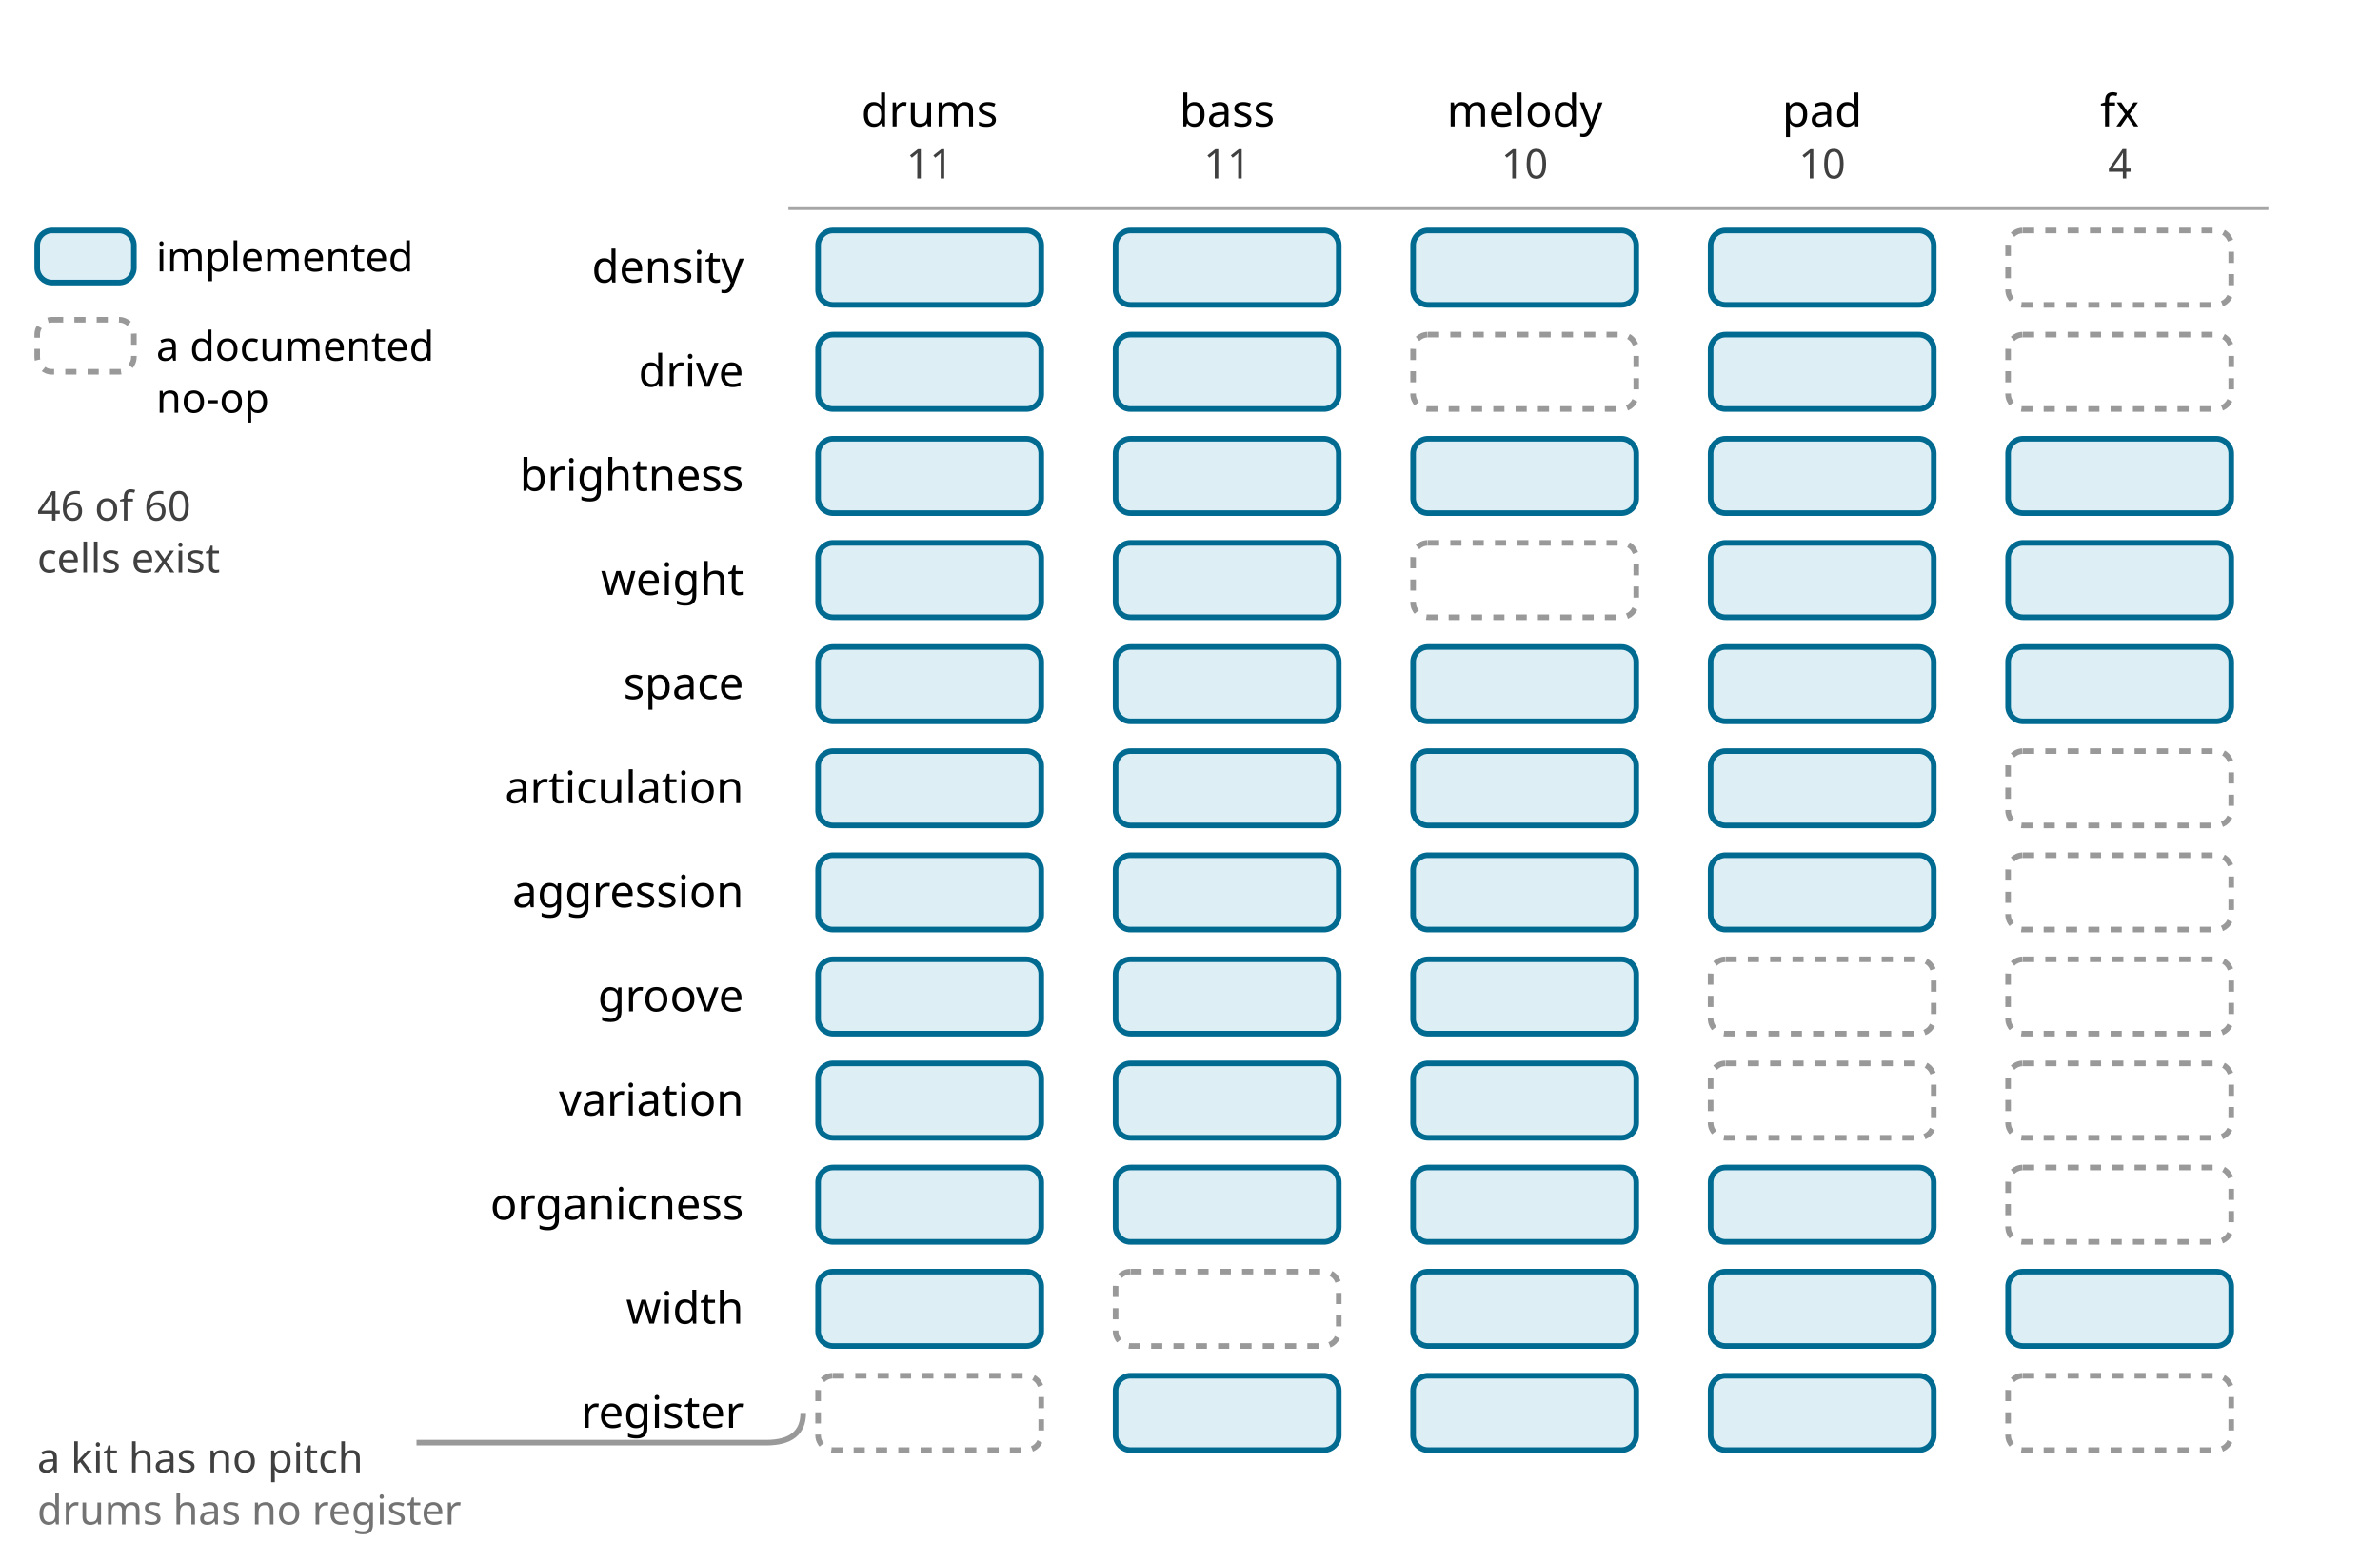
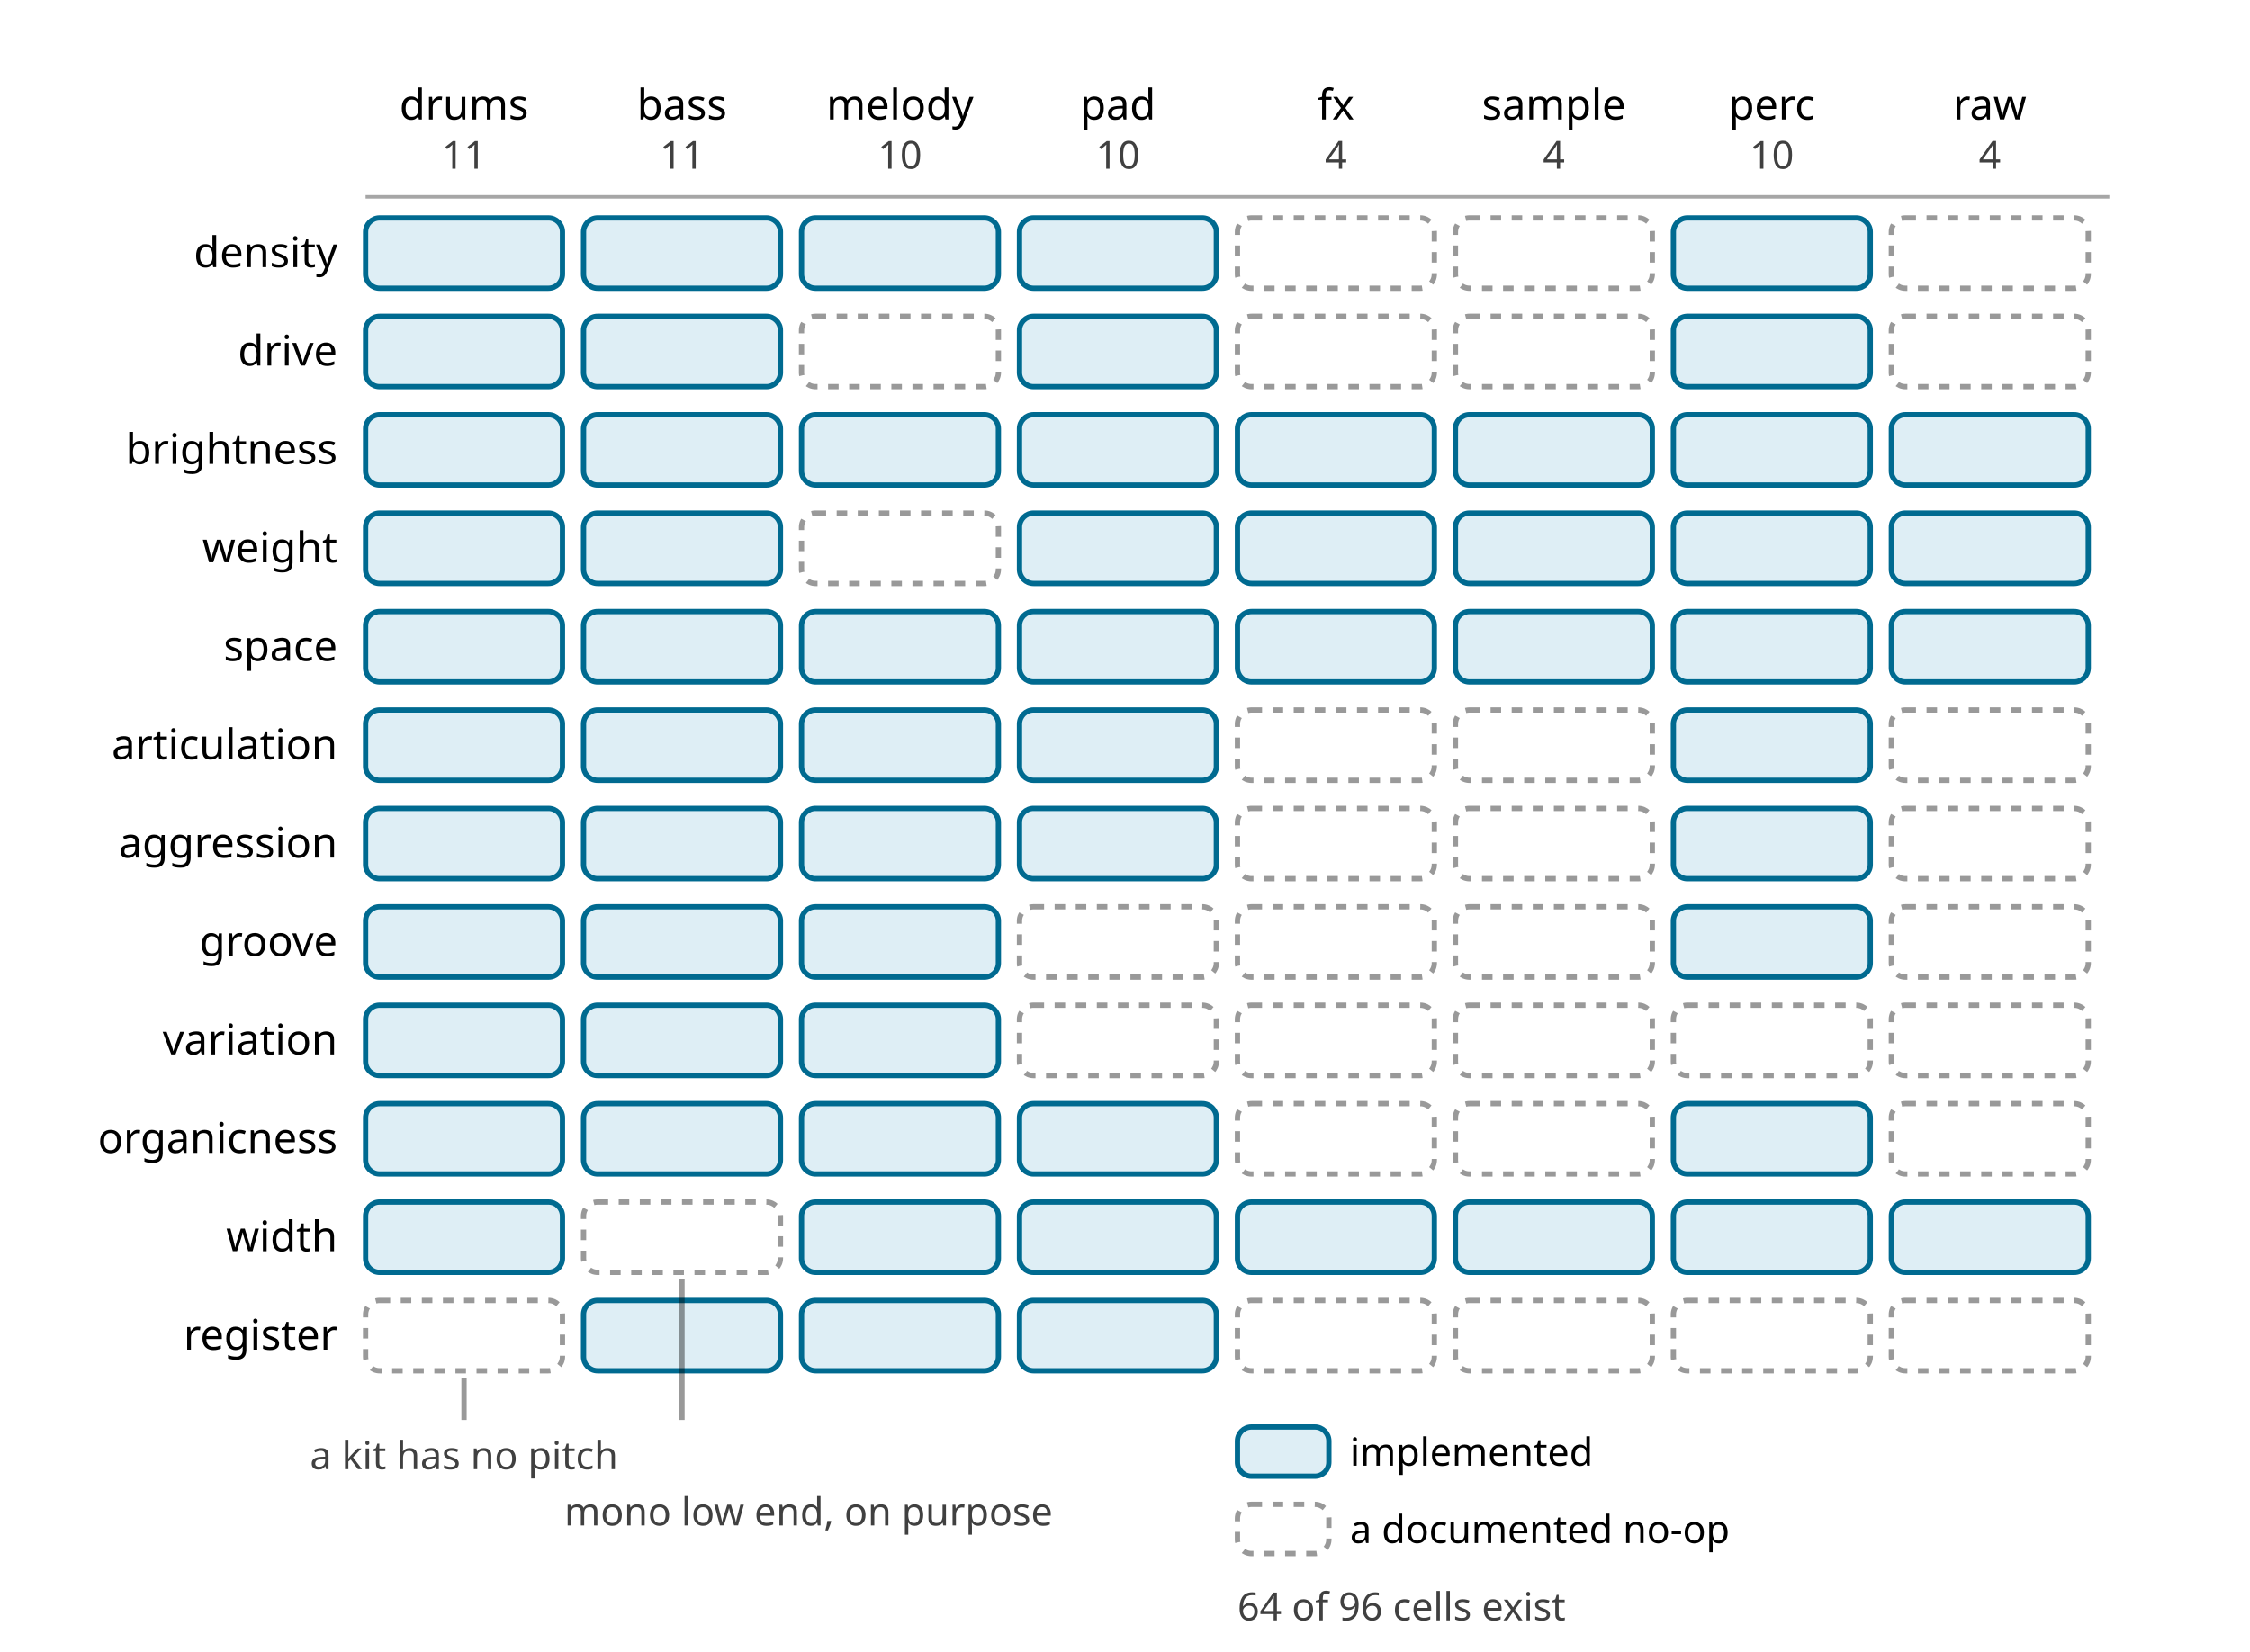
- <svg xmlns="http://www.w3.org/2000/svg" width="640" height="420" viewBox="0 0 640 420" font-family="system-ui, sans-serif" font-size="13">
+ <svg xmlns="http://www.w3.org/2000/svg" width="640" height="470" viewBox="0 0 640 470" font-family="system-ui, sans-serif" font-size="13">
  <g font-size="12" fill="currentColor" text-anchor="middle">
-     <text x="250" y="34">drums</text>
-     <text x="330" y="34">bass</text>
-     <text x="410" y="34">melody</text>
-     <text x="490" y="34">pad</text>
-     <text x="570" y="34">fx</text>
+     <text x="132" y="34">drums</text>
+     <text x="194" y="34">bass</text>
+     <text x="256" y="34">melody</text>
+     <text x="318" y="34">pad</text>
+     <text x="380" y="34">fx</text>
+     <text x="442" y="34">sample</text>
+     <text x="504" y="34">perc</text>
+     <text x="566" y="34">raw</text>
  </g>
  <g font-size="11" fill="currentColor" fill-opacity="0.75" text-anchor="middle">
-     <text x="250" y="48">11</text>
-     <text x="330" y="48">11</text>
-     <text x="410" y="48">10</text>
-     <text x="490" y="48">10</text>
-     <text x="570" y="48">4</text>
+     <text x="132" y="48">11</text>
+     <text x="194" y="48">11</text>
+     <text x="256" y="48">10</text>
+     <text x="318" y="48">10</text>
+     <text x="380" y="48">4</text>
+     <text x="442" y="48">4</text>
+     <text x="504" y="48">10</text>
+     <text x="566" y="48">4</text>
  </g>
-   <line x1="212" y1="56" x2="610" y2="56" stroke="currentColor" stroke-opacity="0.35" stroke-width="1" />
+   <line x1="104" y1="56" x2="600" y2="56" stroke="currentColor" stroke-opacity="0.35" stroke-width="1" />
  <g font-size="12" fill="currentColor" text-anchor="end">
-     <text x="200" y="76">density</text>
-     <text x="200" y="104">drive</text>
-     <text x="200" y="132">brightness</text>
-     <text x="200" y="160">weight</text>
-     <text x="200" y="188">space</text>
-     <text x="200" y="216">articulation</text>
-     <text x="200" y="244">aggression</text>
-     <text x="200" y="272">groove</text>
-     <text x="200" y="300">variation</text>
-     <text x="200" y="328">organicness</text>
-     <text x="200" y="356">width</text>
-     <text x="200" y="384">register</text>
+     <text x="96" y="76">density</text>
+     <text x="96" y="104">drive</text>
+     <text x="96" y="132">brightness</text>
+     <text x="96" y="160">weight</text>
+     <text x="96" y="188">space</text>
+     <text x="96" y="216">articulation</text>
+     <text x="96" y="244">aggression</text>
+     <text x="96" y="272">groove</text>
+     <text x="96" y="300">variation</text>
+     <text x="96" y="328">organicness</text>
+     <text x="96" y="356">width</text>
+     <text x="96" y="384">register</text>
  </g>
  <g fill="#deeef5" stroke="#006a90" stroke-width="1.5">
-     <rect x="220" y="62" width="60" height="20" rx="4" />
-     <rect x="300" y="62" width="60" height="20" rx="4" />
-     <rect x="380" y="62" width="60" height="20" rx="4" />
-     <rect x="460" y="62" width="60" height="20" rx="4" />
-     <rect x="220" y="90" width="60" height="20" rx="4" />
-     <rect x="300" y="90" width="60" height="20" rx="4" />
-     <rect x="460" y="90" width="60" height="20" rx="4" />
-     <rect x="220" y="118" width="60" height="20" rx="4" />
-     <rect x="300" y="118" width="60" height="20" rx="4" />
-     <rect x="380" y="118" width="60" height="20" rx="4" />
-     <rect x="460" y="118" width="60" height="20" rx="4" />
-     <rect x="540" y="118" width="60" height="20" rx="4" />
-     <rect x="220" y="146" width="60" height="20" rx="4" />
-     <rect x="300" y="146" width="60" height="20" rx="4" />
-     <rect x="460" y="146" width="60" height="20" rx="4" />
-     <rect x="540" y="146" width="60" height="20" rx="4" />
-     <rect x="220" y="174" width="60" height="20" rx="4" />
-     <rect x="300" y="174" width="60" height="20" rx="4" />
-     <rect x="380" y="174" width="60" height="20" rx="4" />
-     <rect x="460" y="174" width="60" height="20" rx="4" />
-     <rect x="540" y="174" width="60" height="20" rx="4" />
-     <rect x="220" y="202" width="60" height="20" rx="4" />
-     <rect x="300" y="202" width="60" height="20" rx="4" />
-     <rect x="380" y="202" width="60" height="20" rx="4" />
-     <rect x="460" y="202" width="60" height="20" rx="4" />
-     <rect x="220" y="230" width="60" height="20" rx="4" />
-     <rect x="300" y="230" width="60" height="20" rx="4" />
-     <rect x="380" y="230" width="60" height="20" rx="4" />
-     <rect x="460" y="230" width="60" height="20" rx="4" />
-     <rect x="220" y="258" width="60" height="20" rx="4" />
-     <rect x="300" y="258" width="60" height="20" rx="4" />
-     <rect x="380" y="258" width="60" height="20" rx="4" />
-     <rect x="220" y="286" width="60" height="20" rx="4" />
-     <rect x="300" y="286" width="60" height="20" rx="4" />
-     <rect x="380" y="286" width="60" height="20" rx="4" />
-     <rect x="220" y="314" width="60" height="20" rx="4" />
-     <rect x="300" y="314" width="60" height="20" rx="4" />
-     <rect x="380" y="314" width="60" height="20" rx="4" />
-     <rect x="460" y="314" width="60" height="20" rx="4" />
-     <rect x="220" y="342" width="60" height="20" rx="4" />
-     <rect x="380" y="342" width="60" height="20" rx="4" />
-     <rect x="460" y="342" width="60" height="20" rx="4" />
-     <rect x="540" y="342" width="60" height="20" rx="4" />
-     <rect x="300" y="370" width="60" height="20" rx="4" />
-     <rect x="380" y="370" width="60" height="20" rx="4" />
-     <rect x="460" y="370" width="60" height="20" rx="4" />
+     <rect x="104" y="62" width="56" height="20" rx="4" />
+     <rect x="166" y="62" width="56" height="20" rx="4" />
+     <rect x="228" y="62" width="56" height="20" rx="4" />
+     <rect x="290" y="62" width="56" height="20" rx="4" />
+     <rect x="476" y="62" width="56" height="20" rx="4" />
+     <rect x="104" y="90" width="56" height="20" rx="4" />
+     <rect x="166" y="90" width="56" height="20" rx="4" />
+     <rect x="290" y="90" width="56" height="20" rx="4" />
+     <rect x="476" y="90" width="56" height="20" rx="4" />
+     <rect x="104" y="118" width="56" height="20" rx="4" />
+     <rect x="166" y="118" width="56" height="20" rx="4" />
+     <rect x="228" y="118" width="56" height="20" rx="4" />
+     <rect x="290" y="118" width="56" height="20" rx="4" />
+     <rect x="352" y="118" width="56" height="20" rx="4" />
+     <rect x="414" y="118" width="56" height="20" rx="4" />
+     <rect x="476" y="118" width="56" height="20" rx="4" />
+     <rect x="538" y="118" width="56" height="20" rx="4" />
+     <rect x="104" y="146" width="56" height="20" rx="4" />
+     <rect x="166" y="146" width="56" height="20" rx="4" />
+     <rect x="290" y="146" width="56" height="20" rx="4" />
+     <rect x="352" y="146" width="56" height="20" rx="4" />
+     <rect x="414" y="146" width="56" height="20" rx="4" />
+     <rect x="476" y="146" width="56" height="20" rx="4" />
+     <rect x="538" y="146" width="56" height="20" rx="4" />
+     <rect x="104" y="174" width="56" height="20" rx="4" />
+     <rect x="166" y="174" width="56" height="20" rx="4" />
+     <rect x="228" y="174" width="56" height="20" rx="4" />
+     <rect x="290" y="174" width="56" height="20" rx="4" />
+     <rect x="352" y="174" width="56" height="20" rx="4" />
+     <rect x="414" y="174" width="56" height="20" rx="4" />
+     <rect x="476" y="174" width="56" height="20" rx="4" />
+     <rect x="538" y="174" width="56" height="20" rx="4" />
+     <rect x="104" y="202" width="56" height="20" rx="4" />
+     <rect x="166" y="202" width="56" height="20" rx="4" />
+     <rect x="228" y="202" width="56" height="20" rx="4" />
+     <rect x="290" y="202" width="56" height="20" rx="4" />
+     <rect x="476" y="202" width="56" height="20" rx="4" />
+     <rect x="104" y="230" width="56" height="20" rx="4" />
+     <rect x="166" y="230" width="56" height="20" rx="4" />
+     <rect x="228" y="230" width="56" height="20" rx="4" />
+     <rect x="290" y="230" width="56" height="20" rx="4" />
+     <rect x="476" y="230" width="56" height="20" rx="4" />
+     <rect x="104" y="258" width="56" height="20" rx="4" />
+     <rect x="166" y="258" width="56" height="20" rx="4" />
+     <rect x="228" y="258" width="56" height="20" rx="4" />
+     <rect x="476" y="258" width="56" height="20" rx="4" />
+     <rect x="104" y="286" width="56" height="20" rx="4" />
+     <rect x="166" y="286" width="56" height="20" rx="4" />
+     <rect x="228" y="286" width="56" height="20" rx="4" />
+     <rect x="104" y="314" width="56" height="20" rx="4" />
+     <rect x="166" y="314" width="56" height="20" rx="4" />
+     <rect x="228" y="314" width="56" height="20" rx="4" />
+     <rect x="290" y="314" width="56" height="20" rx="4" />
+     <rect x="476" y="314" width="56" height="20" rx="4" />
+     <rect x="104" y="342" width="56" height="20" rx="4" />
+     <rect x="228" y="342" width="56" height="20" rx="4" />
+     <rect x="290" y="342" width="56" height="20" rx="4" />
+     <rect x="352" y="342" width="56" height="20" rx="4" />
+     <rect x="414" y="342" width="56" height="20" rx="4" />
+     <rect x="476" y="342" width="56" height="20" rx="4" />
+     <rect x="538" y="342" width="56" height="20" rx="4" />
+     <rect x="166" y="370" width="56" height="20" rx="4" />
+     <rect x="228" y="370" width="56" height="20" rx="4" />
+     <rect x="290" y="370" width="56" height="20" rx="4" />
  </g>
  <g fill="none" stroke="currentColor" stroke-opacity="0.4" stroke-width="1.5" stroke-dasharray="3 3">
-     <rect x="540" y="62" width="60" height="20" rx="4" />
-     <rect x="380" y="90" width="60" height="20" rx="4" />
-     <rect x="540" y="90" width="60" height="20" rx="4" />
-     <rect x="380" y="146" width="60" height="20" rx="4" />
-     <rect x="540" y="202" width="60" height="20" rx="4" />
-     <rect x="540" y="230" width="60" height="20" rx="4" />
-     <rect x="460" y="258" width="60" height="20" rx="4" />
-     <rect x="540" y="258" width="60" height="20" rx="4" />
-     <rect x="460" y="286" width="60" height="20" rx="4" />
-     <rect x="540" y="286" width="60" height="20" rx="4" />
-     <rect x="540" y="314" width="60" height="20" rx="4" />
-     <rect x="300" y="342" width="60" height="20" rx="4" />
-     <rect x="220" y="370" width="60" height="20" rx="4" />
-     <rect x="540" y="370" width="60" height="20" rx="4" />
+     <rect x="352" y="62" width="56" height="20" rx="4" />
+     <rect x="414" y="62" width="56" height="20" rx="4" />
+     <rect x="538" y="62" width="56" height="20" rx="4" />
+     <rect x="228" y="90" width="56" height="20" rx="4" />
+     <rect x="352" y="90" width="56" height="20" rx="4" />
+     <rect x="414" y="90" width="56" height="20" rx="4" />
+     <rect x="538" y="90" width="56" height="20" rx="4" />
+     <rect x="228" y="146" width="56" height="20" rx="4" />
+     <rect x="352" y="202" width="56" height="20" rx="4" />
+     <rect x="414" y="202" width="56" height="20" rx="4" />
+     <rect x="538" y="202" width="56" height="20" rx="4" />
+     <rect x="352" y="230" width="56" height="20" rx="4" />
+     <rect x="414" y="230" width="56" height="20" rx="4" />
+     <rect x="538" y="230" width="56" height="20" rx="4" />
+     <rect x="290" y="258" width="56" height="20" rx="4" />
+     <rect x="352" y="258" width="56" height="20" rx="4" />
+     <rect x="414" y="258" width="56" height="20" rx="4" />
+     <rect x="538" y="258" width="56" height="20" rx="4" />
+     <rect x="290" y="286" width="56" height="20" rx="4" />
+     <rect x="352" y="286" width="56" height="20" rx="4" />
+     <rect x="414" y="286" width="56" height="20" rx="4" />
+     <rect x="476" y="286" width="56" height="20" rx="4" />
+     <rect x="538" y="286" width="56" height="20" rx="4" />
+     <rect x="352" y="314" width="56" height="20" rx="4" />
+     <rect x="414" y="314" width="56" height="20" rx="4" />
+     <rect x="538" y="314" width="56" height="20" rx="4" />
+     <rect x="166" y="342" width="56" height="20" rx="4" />
+     <rect x="104" y="370" width="56" height="20" rx="4" />
+     <rect x="352" y="370" width="56" height="20" rx="4" />
+     <rect x="414" y="370" width="56" height="20" rx="4" />
+     <rect x="476" y="370" width="56" height="20" rx="4" />
+     <rect x="538" y="370" width="56" height="20" rx="4" />
  </g>
-   <g font-size="11" fill="currentColor" fill-opacity="0.75">
-     <text x="10" y="396">a kit has no pitch</text>
-     <text x="10" y="410" fill-opacity="0.55">drums has no register</text>
-   </g>
-   <path d="M112 388H206Q216 388 216 380" stroke="currentColor" stroke-opacity="0.4" stroke-width="1.5" fill="none" />
+   <path d="M132 392V404" stroke="currentColor" stroke-opacity="0.4" stroke-width="1.5" fill="none" />
+   <text x="132" y="418" font-size="11" fill="currentColor" fill-opacity="0.75" text-anchor="middle">a kit has no pitch</text>
+   <path d="M194 364V404" stroke="currentColor" stroke-opacity="0.4" stroke-width="1.5" fill="none" />
+   <text x="230" y="434" font-size="11" fill="currentColor" fill-opacity="0.75" text-anchor="middle">mono low end, on purpose</text>
  <g font-size="11" fill="currentColor">
-     <rect x="10" y="62" width="26" height="14" rx="4" fill="#deeef5" stroke="#006a90" stroke-width="1.5" />
-     <text x="42" y="73">implemented</text>
-     <rect x="10" y="86" width="26" height="14" rx="4" fill="none" stroke="currentColor" stroke-opacity="0.4" stroke-width="1.5" stroke-dasharray="3 3" />
-     <text x="42" y="97">a documented</text>
-     <text x="42" y="111">no-op</text>
-     <text x="10" y="140" fill-opacity="0.75">46 of 60</text>
-     <text x="10" y="154" fill-opacity="0.75">cells exist</text>
+     <rect x="352" y="406" width="26" height="14" rx="4" fill="#deeef5" stroke="#006a90" stroke-width="1.5" />
+     <text x="384" y="417">implemented</text>
+     <rect x="352" y="428" width="26" height="14" rx="4" fill="none" stroke="currentColor" stroke-opacity="0.4" stroke-width="1.5" stroke-dasharray="3 3" />
+     <text x="384" y="439">a documented no-op</text>
+     <text x="352" y="461" fill-opacity="0.75">64 of 96 cells exist</text>
  </g>
</svg>
